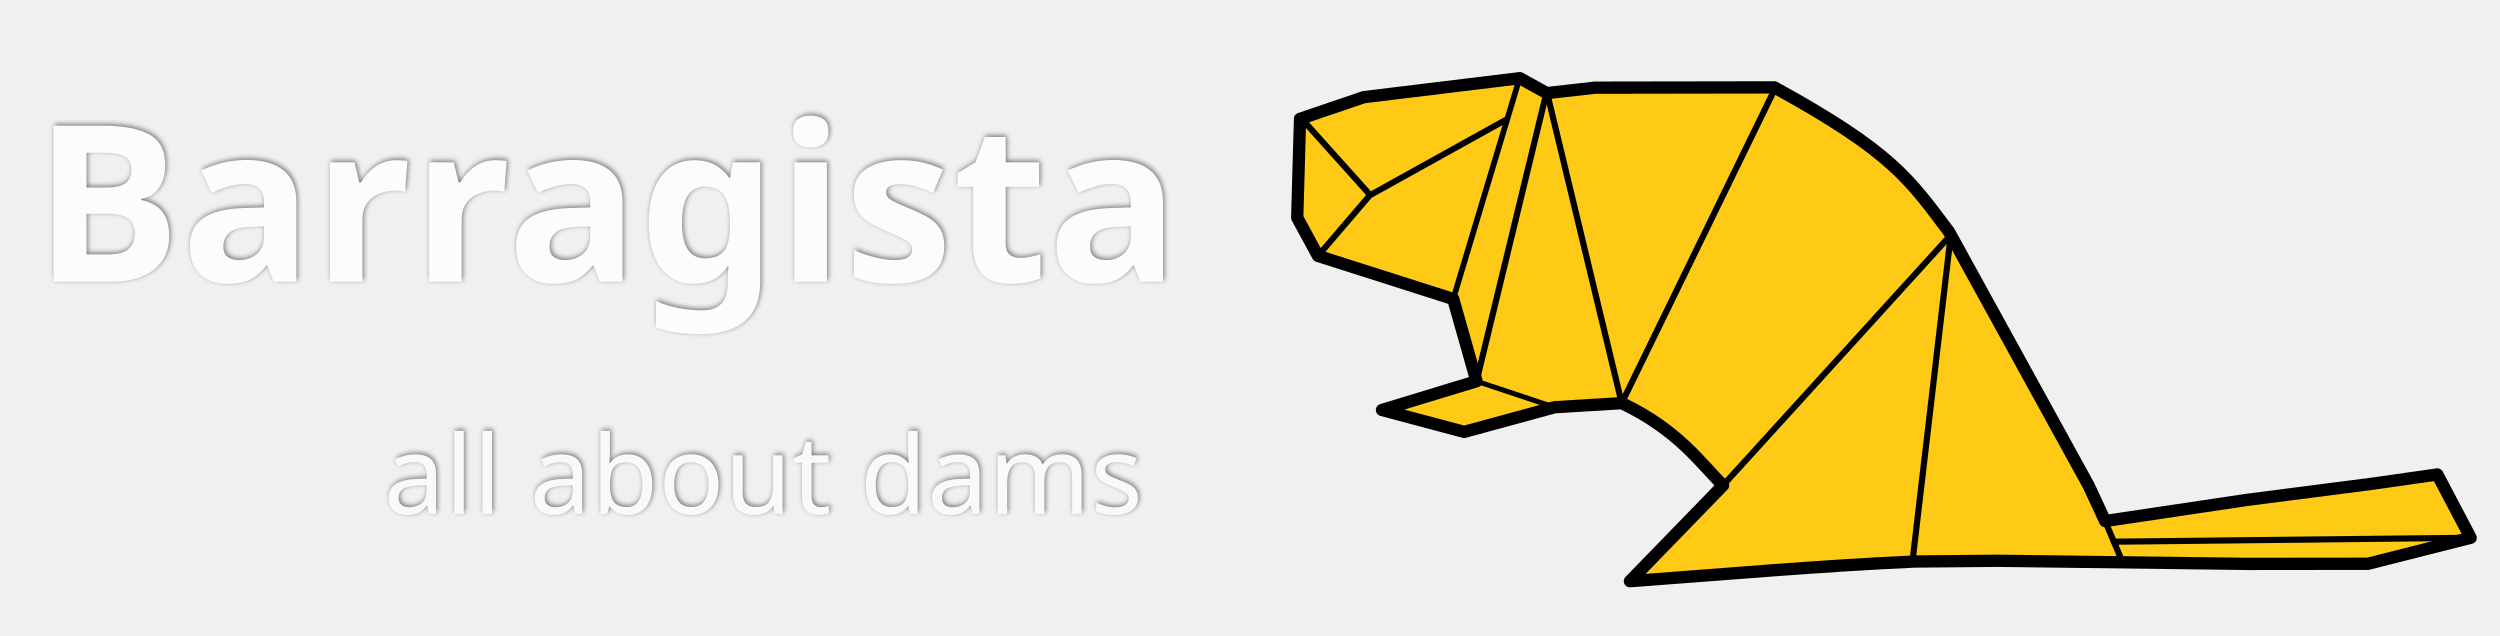
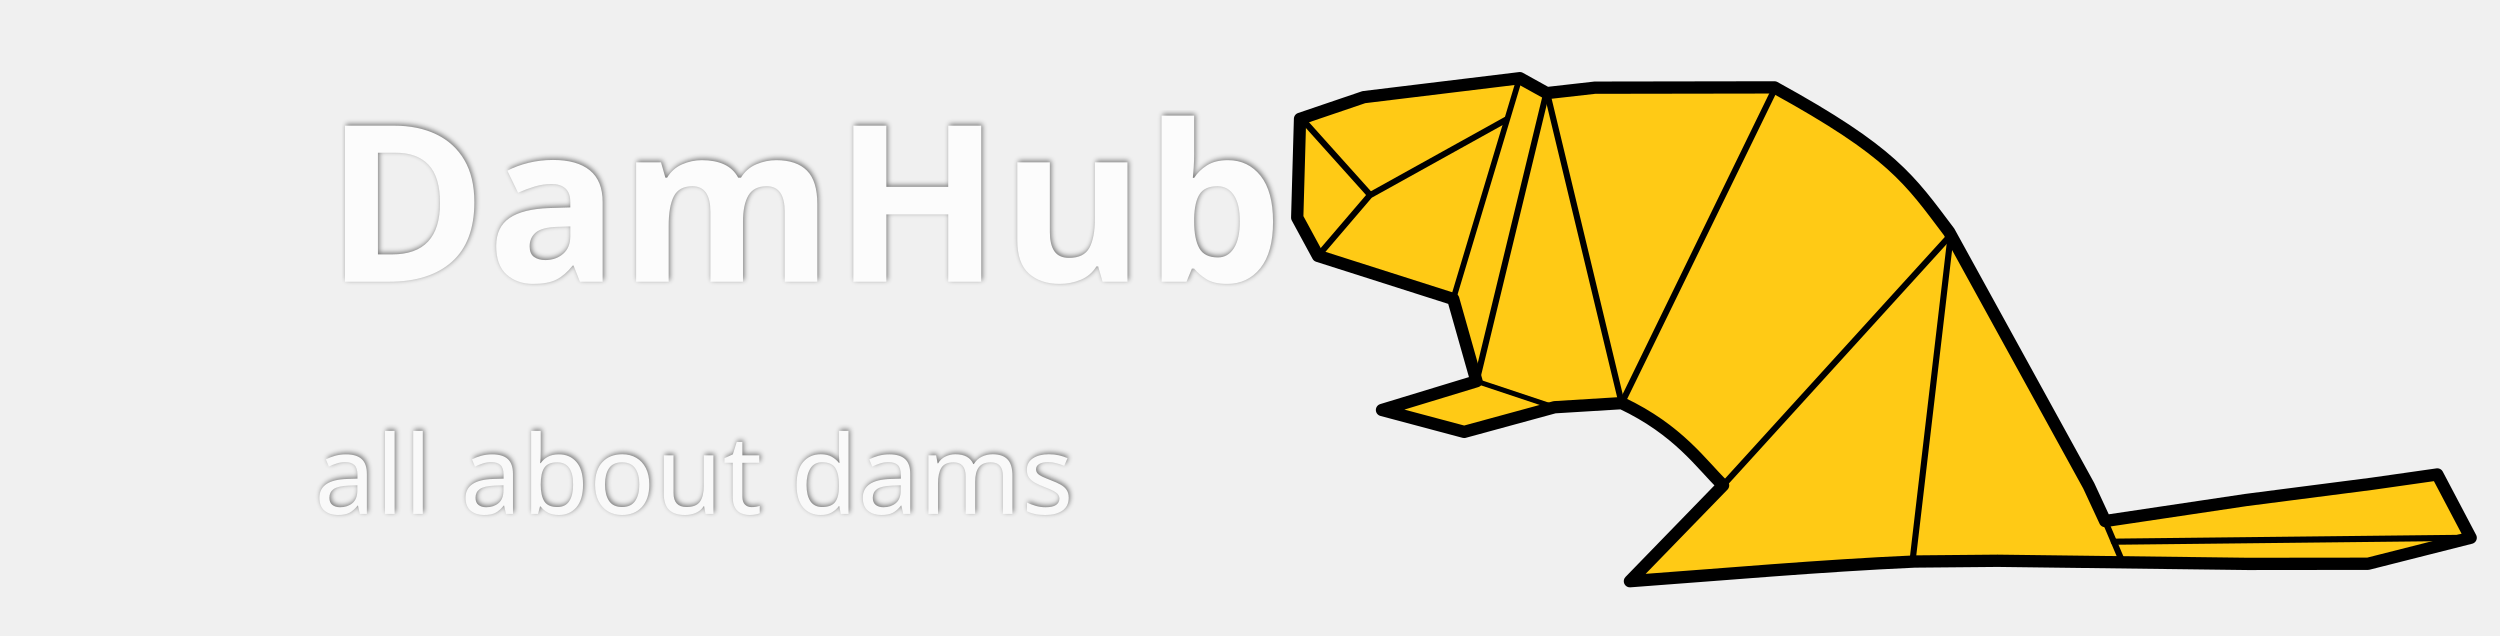
<svg xmlns="http://www.w3.org/2000/svg" xmlns:xlink="http://www.w3.org/1999/xlink" version="1.1" width="1220" height="310" viewBox="0 0 1220 310" id="svg11">
  <defs id="defs11">
    <linearGradient id="linearGradient264">
      <stop style="stop-color:#ffcc00;stop-opacity:1;" offset="0" id="stop264" />
      <stop style="stop-color:#ffcc00;stop-opacity:0;" offset="1" id="stop265" />
    </linearGradient>
    <linearGradient id="swatch226">
      <stop style="stop-color:#000000;stop-opacity:1;" offset="0" id="stop226" />
    </linearGradient>
    <linearGradient id="linearGradient3-8" gradientTransform="scale(0.5081644,1.967867)" x1="273.185" y1="404.889" x2="360.967" y2="404.889" gradientUnits="userSpaceOnUse">
      <stop style="stop-color:#ffcc00;stop-opacity:1;" offset="0" id="stop1" />
      <stop style="stop-color:#ffcc00;stop-opacity:0;" offset="1" id="stop2" />
    </linearGradient>
    <linearGradient id="linearGradient5-4" gradientTransform="scale(0.7051319,1.418174)" x1="317.723" y1="560.051" x2="450.376" y2="560.051" gradientUnits="userSpaceOnUse">
      <stop style="stop-color:#ffcc00;stop-opacity:1;" offset="0" id="stop4" />
      <stop style="stop-color:#ffcc00;stop-opacity:0;" offset="1" id="stop5" />
    </linearGradient>
    <linearGradient id="linearGradient7-1" gradientTransform="scale(0.3655418,2.735665)" x1="1079.656" y1="321.706" x2="1151.08" y2="321.706" gradientUnits="userSpaceOnUse">
      <stop style="stop-color:#ffcc00;stop-opacity:1;" offset="0" id="stop6" />
      <stop style="stop-color:#ffcc00;stop-opacity:0;" offset="1" id="stop7" />
    </linearGradient>
    <linearGradient id="linearGradient9-6" gradientTransform="scale(0.9513322,1.051157)" x1="37.571" y1="771.832" x2="83.907" y2="771.832" gradientUnits="userSpaceOnUse">
      <stop style="stop-color:#ffcc00;stop-opacity:1;" offset="0" id="stop8" />
      <stop style="stop-color:#ffcc00;stop-opacity:0;" offset="1" id="stop9" />
    </linearGradient>
    <filter style="color-interpolation-filters:sRGB" id="filter213-9" x="-0.008" y="-0.098" width="1.017" height="1.176">
      <feFlood result="flood" in="SourceGraphic" flood-opacity="0.498" flood-color="rgb(0,0,0)" id="feFlood211-6" />
      <feGaussianBlur result="blur" in="SourceGraphic" stdDeviation="1.3" id="feGaussianBlur211-4" />
      <feOffset result="offset" in="blur" dx="0.6" dy="-0.8" id="feOffset211-6" />
      <feComposite result="comp1" operator="in" in="flood" in2="offset" id="feComposite212-4" />
      <feComposite result="comp2" operator="over" in="SourceGraphic" in2="comp1" id="feComposite213-2" />
    </filter>
    <filter style="color-interpolation-filters:sRGB" id="filter207-3" x="-0.005" y="-0.034" width="1.012" height="1.061">
      <feFlood result="flood" in="SourceGraphic" flood-opacity="0.498" flood-color="rgb(0,0,0)" id="feFlood206-7" />
      <feGaussianBlur result="blur" in="SourceGraphic" stdDeviation="1.3" id="feGaussianBlur206-5" />
      <feOffset result="offset" in="blur" dx="0.6" dy="-0.8" id="feOffset206-3" />
      <feComposite result="comp1" operator="in" in="flood" in2="offset" id="feComposite206-4" />
      <feComposite result="comp2" operator="over" in="SourceGraphic" in2="comp1" id="feComposite207-0" />
    </filter>
    <linearGradient xlink:href="#linearGradient264" id="linearGradient1" gradientUnits="userSpaceOnUse" x1="35.743" y1="932.026" x2="420.768" y2="932.026" />
    <linearGradient xlink:href="#linearGradient3-8" id="linearGradient11" gradientUnits="userSpaceOnUse" gradientTransform="scale(0.5081644,1.967867)" x1="273.185" y1="404.889" x2="360.967" y2="404.889" />
    <linearGradient xlink:href="#linearGradient264" id="linearGradient12" gradientUnits="userSpaceOnUse" x1="35.743" y1="932.026" x2="420.768" y2="932.026" />
    <linearGradient xlink:href="#linearGradient5-4" id="linearGradient13" gradientUnits="userSpaceOnUse" gradientTransform="scale(0.7051319,1.418174)" x1="317.723" y1="560.051" x2="450.376" y2="560.051" />
    <linearGradient xlink:href="#linearGradient264" id="linearGradient14" gradientUnits="userSpaceOnUse" x1="35.743" y1="932.026" x2="420.768" y2="932.026" />
    <linearGradient xlink:href="#linearGradient7-1" id="linearGradient15" gradientUnits="userSpaceOnUse" gradientTransform="scale(0.3655418,2.735665)" x1="1079.656" y1="321.706" x2="1151.08" y2="321.706" />
    <linearGradient xlink:href="#linearGradient264" id="linearGradient16" gradientUnits="userSpaceOnUse" x1="35.743" y1="932.026" x2="420.768" y2="932.026" />
    <linearGradient xlink:href="#linearGradient9-6" id="linearGradient17" gradientUnits="userSpaceOnUse" gradientTransform="scale(0.9513322,1.051157)" x1="37.571" y1="771.832" x2="83.907" y2="771.832" />
    <linearGradient xlink:href="#linearGradient264" id="linearGradient18" gradientUnits="userSpaceOnUse" x1="35.743" y1="932.026" x2="420.768" y2="932.026" />
  </defs>
  <g id="g22-7" style="display:inline" transform="translate(4.571784,408.3103)">
    <path style="display:inline;mix-blend-mode:normal;fill:#ffca15;fill-opacity:1;stroke:#000000;stroke-width:7.216;stroke-linecap:round;stroke-linejoin:round;stroke-miterlimit:16.2;stroke-dasharray:none;stroke-opacity:1;paint-order:normal" d="m -946.422,588.033 -12.183,-22.467 1.653,-57.968 37.455,-12.733 91.555,-11.133 15.816,8.769 28.219,-3.191 105.373,-0.17 c 69.247,38.04 79.183,53.894 102.498,84.812 l 81.955,148.992 9.602,20.701 82.583,-12.333 74.331,-9.585 38.057,-5.426 19.567,37.152 -60.245,15.257 -70.616,0.077 -146.798,-1.829 -48.604,0.437 c -55.669,2.48 -111.493,7.496 -167.142,11.552 l 54.665,-56.273 c -12.646,-12.195 -25.972,-32.382 -59.489,-48.234 l -39.391,2.412 -53.058,14.47 -24.117,-6.431 -24.117,-6.431 55.469,-16.882 v 0 l -13.666,-48.234 z" id="path15-2-9-7-4-18" transform="matrix(0.8315286,0,0,0.8315286,1425.577,-772.399)" />
    <path style="display:inline;mix-blend-mode:normal;fill:#facc15;fill-opacity:1;fill-rule:nonzero;stroke:#000000;stroke-width:3;stroke-linecap:round;stroke-linejoin:miter;stroke-dasharray:none;stroke-opacity:1;paint-order:normal" d="m -378.812,-154.038 4.273,10.073 4.273,10.073" id="path264-4-5" transform="translate(1401.53)" />
    <g id="g172-4-2-8-2-8" style="display:inline;mix-blend-mode:normal;fill:url(#linearGradient18);stroke:#ffffff;stroke-width:3.608;stroke-dasharray:none;stroke-opacity:1" transform="matrix(0.8315286,0,0,0.8315286,599.0281,-1026.957)">
      <path style="fill:url(#linearGradient1);fill-opacity:1;stroke:#000000;stroke-width:3.346;stroke-linecap:round;stroke-linejoin:round;stroke-dasharray:none;stroke-opacity:1;paint-order:stroke markers fill" d="M 165.784,790.255 126.96,919.475" id="path16-1-1-6-4-5" />
      <path style="fill:url(#linearGradient11);fill-opacity:1;stroke:#000000;stroke-width:3.608;stroke-linecap:round;stroke-linejoin:round;stroke-dasharray:none;stroke-opacity:1;paint-order:stroke markers fill" d="M 181.627,798.572 140.627,967.709" id="path17-4-8-4-53-9" />
      <path style="fill:url(#linearGradient12);fill-opacity:1;stroke:#000000;stroke-width:2.966;stroke-linecap:round;stroke-linejoin:round;stroke-dasharray:none;stroke-opacity:1;paint-order:stroke markers fill" d="m 140.627,967.709 45.822,15.274" id="path18-0-3-0-7-0" />
      <path style="fill:url(#linearGradient13);fill-opacity:1;stroke:#000000;stroke-width:3.608;stroke-linecap:round;stroke-linejoin:round;stroke-dasharray:none;stroke-opacity:1;paint-order:stroke markers fill" d="M 315.771,796.054 225.84,980.572" id="path19-1-4-2-3-8" />
      <path style="fill:url(#linearGradient14);fill-opacity:1;stroke:#000000;stroke-width:3.608;stroke-linecap:round;stroke-linejoin:round;stroke-dasharray:none;stroke-opacity:1;paint-order:stroke markers fill" d="M 285.329,1028.806 418.964,881.883" id="path20-7-7-9-7-4" />
      <path style="fill:url(#linearGradient15);fill-opacity:1;stroke:#000000;stroke-width:3.608;stroke-linecap:round;stroke-linejoin:round;stroke-dasharray:none;stroke-opacity:1;paint-order:stroke markers fill" d="M 396.463,1073.667 418.964,881.883" id="path21-8-4-7-09-37" />
      <path style="fill:url(#linearGradient16);fill-opacity:1;stroke:#000000;stroke-width:3.608;stroke-linecap:round;stroke-linejoin:round;stroke-dasharray:none;stroke-opacity:1;paint-order:stroke markers fill" d="m 181.954,798.145 43.886,182.427" id="path27-5-3-4-4-52" />
      <path style="opacity:1;fill:url(#linearGradient17);fill-opacity:1;stroke:#000000;stroke-width:3.608;stroke-linecap:round;stroke-linejoin:round;stroke-dasharray:none;stroke-opacity:1;paint-order:stroke markers fill" d="m 37.547,813.12 40.473,45.098" id="path195-0-5-9-2-1" />
      <path style="opacity:1;fill:none;fill-opacity:1;stroke:#000000;stroke-width:3.563;stroke-linecap:round;stroke-linejoin:round;stroke-dasharray:none;stroke-opacity:1;paint-order:stroke markers fill" d="m 47.59,894.166 30.41,-35.542 49.104,-27.254 30.804,-17.097" id="path196-1-1-9-21-7" />
      <path style="opacity:1;fill:#ffcc00;fill-opacity:1;fill-rule:nonzero;stroke:#000000;stroke-width:3.608;stroke-linecap:round;stroke-linejoin:round;stroke-dasharray:none;stroke-opacity:1;paint-order:stroke markers fill" d="m -479.342,755.758 209.399,-2.305" id="path263-4-1-7-0" transform="translate(994.0118,306.1327)" />
    </g>
-     <g id="g19-5" transform="translate(1401.53)" style="fill:#f9f9f9">
+     <g id="g19-5" transform="translate(1100)" style="fill:#f9f9f9">
      <text xml:space="preserve" style="font-size:53.333px;font-family:Poppins;-inkscape-font-specification:Poppins;fill:#f9f9f9;fill-opacity:1;stroke-width:6;stroke-linecap:round;stroke-linejoin:round;stroke-miterlimit:16.2;filter:url(#filter213-9)" x="-1218.905" y="-157.518" id="text1-3">
-         <tspan id="tspan1-49" x="-1218.905" y="-157.518" style="font-style:normal;font-variant:normal;font-weight:500;font-stretch:normal;font-size:53.333px;font-family:Poppins;-inkscape-font-specification:'Poppins Medium';fill:#f9f9f9;fill-opacity:1">all about dams</tspan>
+         <tspan id="tspan1-49" x="-1173" y="-157.518" style="font-style:normal;font-variant:normal;font-weight:500;font-stretch:normal;font-size:53.333px;font-family:Poppins;-inkscape-font-specification:'Poppins Medium';fill:#f9f9f9;fill-opacity:1">
+                all about dams</tspan>
      </text>
      <text xml:space="preserve" style="font-size:106.667px;font-family:Poppins;-inkscape-font-specification:Poppins;fill:#fcfcfc;fill-opacity:1;stroke:none;stroke-width:6;stroke-linecap:round;stroke-linejoin:round;stroke-miterlimit:16.2;stroke-opacity:1;filter:url(#filter207-3)" x="-1389.574" y="-270.833" id="text1-1-6">
-         <tspan id="tspan1-2-4" x="-1389.574" y="-270.833" style="font-style:normal;font-variant:normal;font-weight:bold;font-stretch:normal;font-size:106.667px;font-family:Poppins;-inkscape-font-specification:'Poppins Bold';fill:#fcfcfc;fill-opacity:1;stroke:none;stroke-opacity:1">Barragista</tspan>
+         <tspan id="tspan1-2-4" x="-1389.574" y="-270.833" style="font-style:normal;font-variant:normal;font-weight:bold;font-stretch:normal;font-size:106.667px;font-family:Poppins;-inkscape-font-specification:'Poppins Bold';fill:#fcfcfc;fill-opacity:1;stroke:none;stroke-opacity:1">
+                DamHub</tspan>
      </text>
    </g>
    <g id="g21-5">
      <rect style="fill:#facc15;fill-opacity:1;fill-rule:nonzero;stroke:none;stroke-width:7.4;stroke-linecap:round;stroke-linejoin:round;stroke-dasharray:none;stroke-opacity:1;paint-order:stroke markers fill" id="rect264-4-1-2-55" width="40.92" height="35.153" x="1215.428" y="-443.463" />
      <rect style="fill:#facc15;fill-opacity:1;fill-rule:nonzero;stroke:none;stroke-width:7.4;stroke-linecap:round;stroke-linejoin:round;stroke-dasharray:none;stroke-opacity:1;paint-order:stroke markers fill" id="rect264-4-1-2-1-3" width="40.92" height="35.153" x="-45.491" y="-443.463" />
    </g>
  </g>
</svg>
